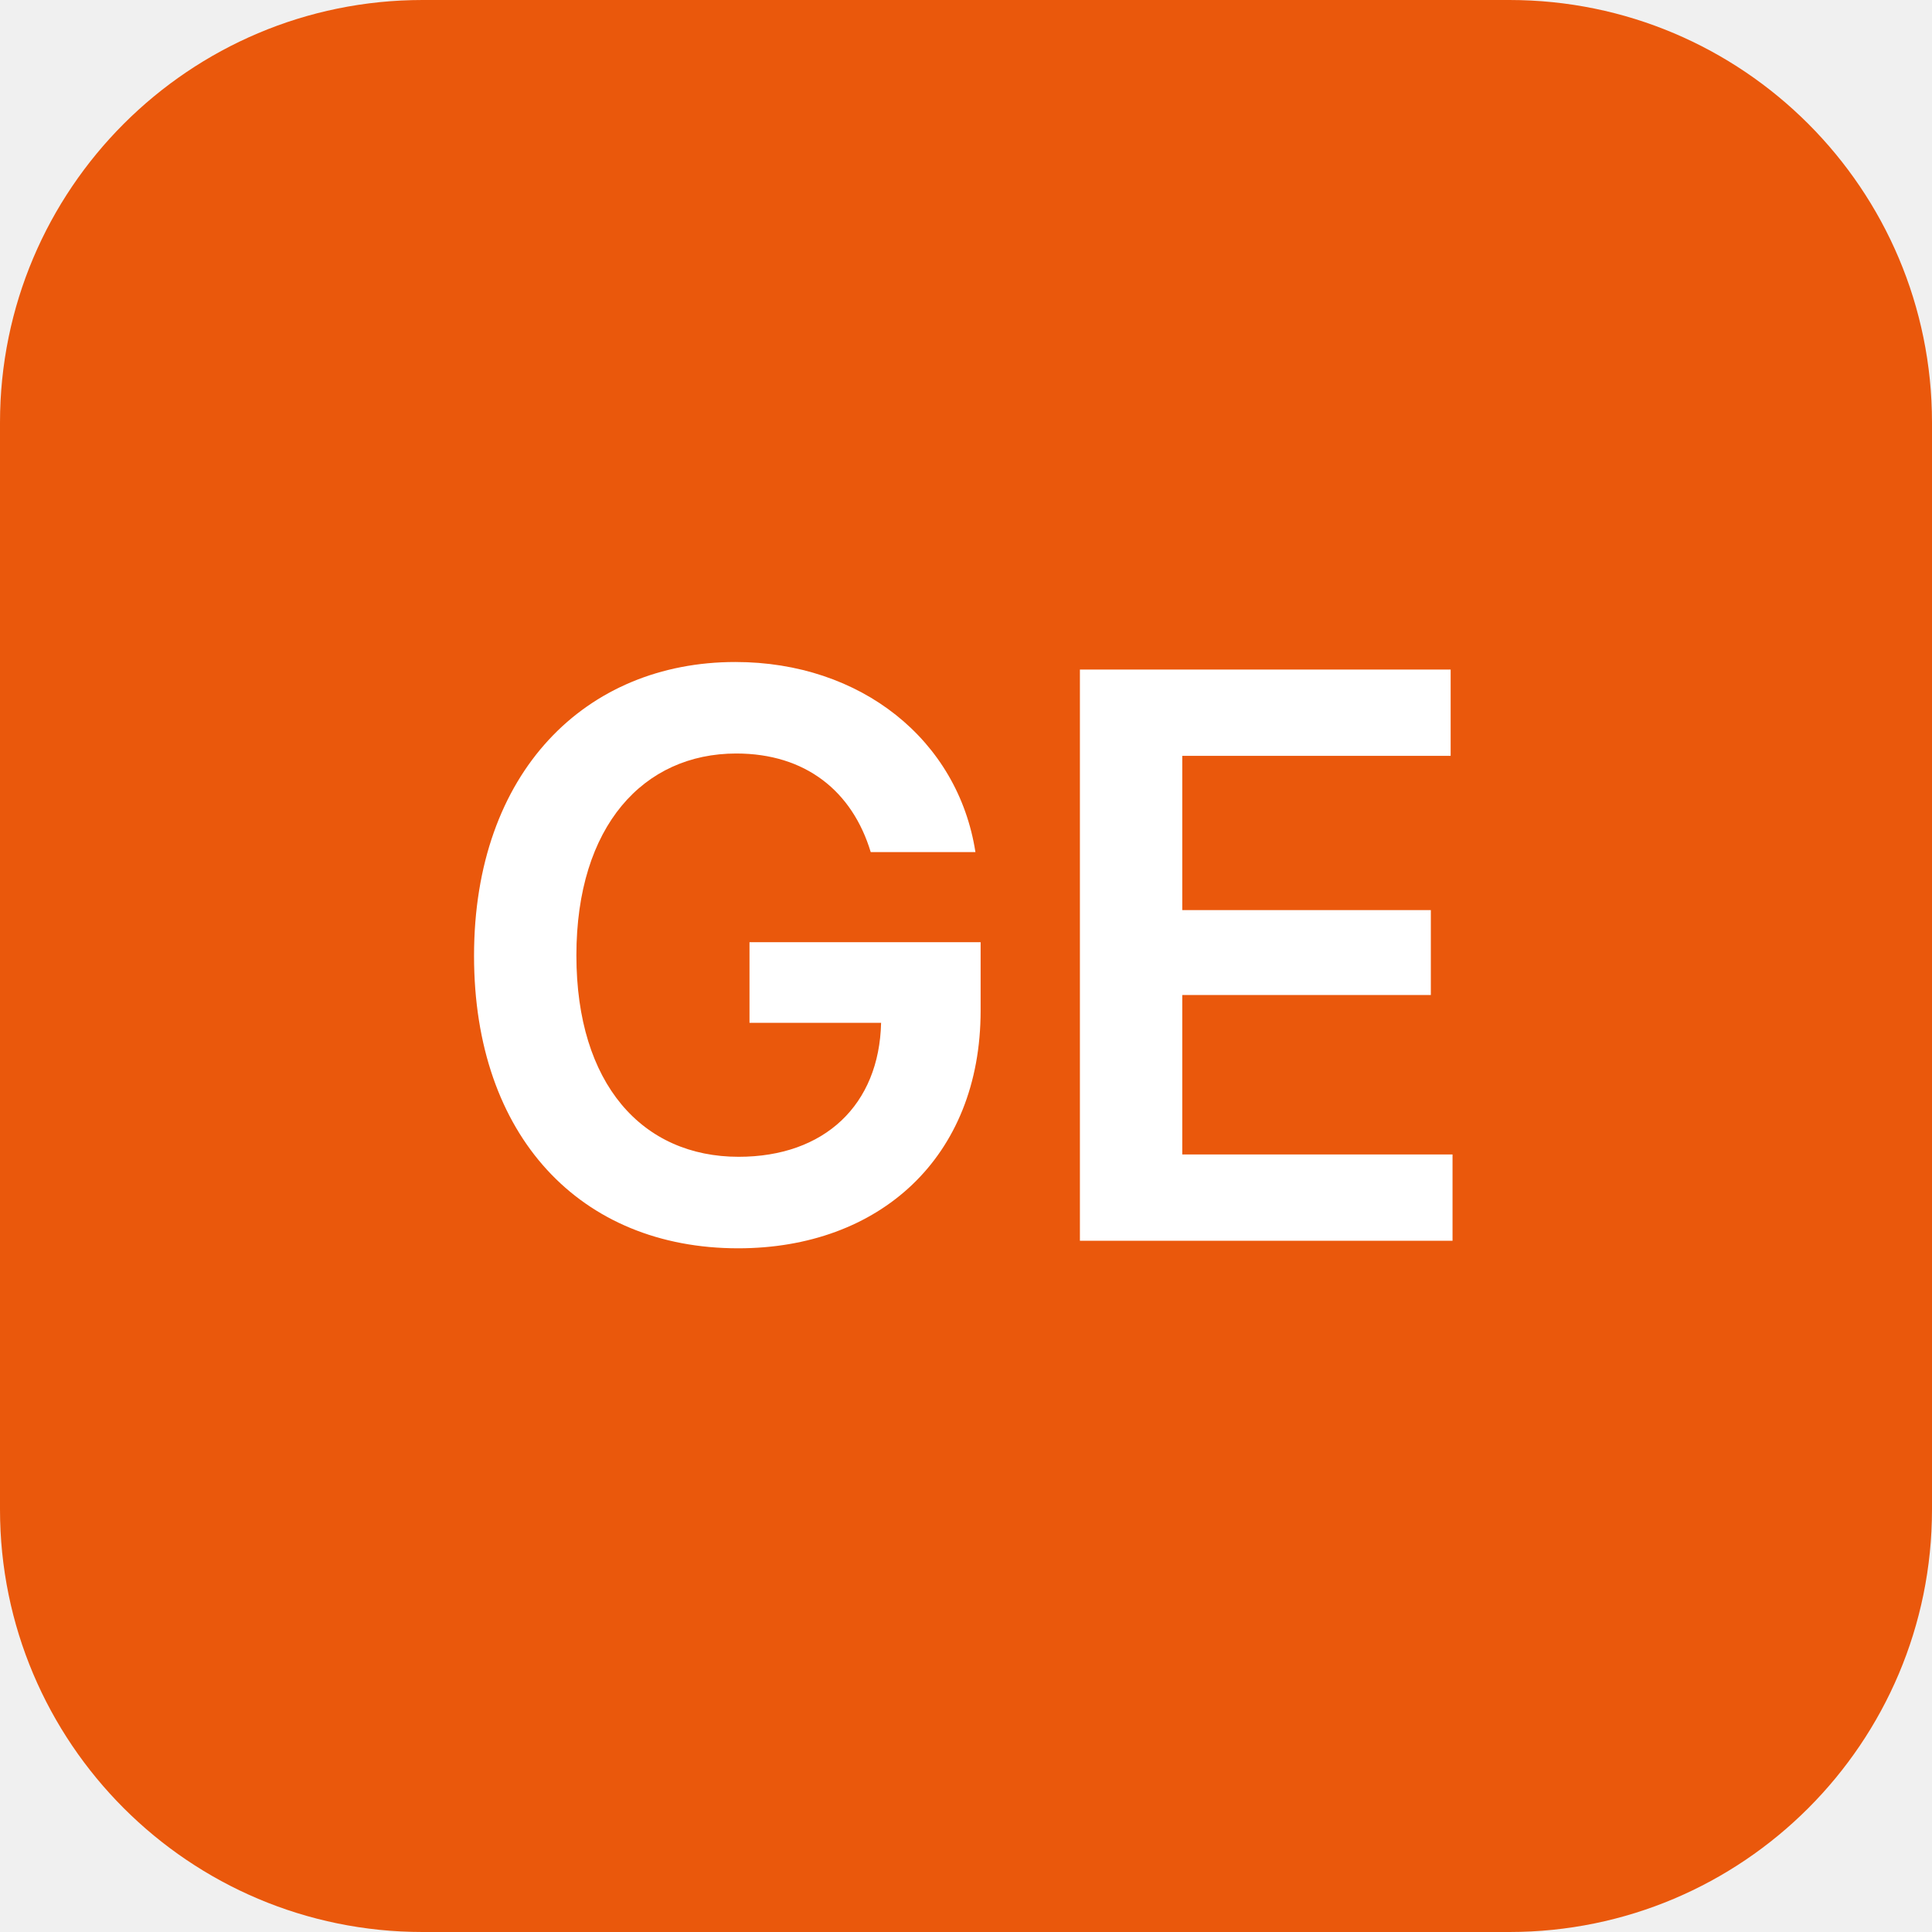
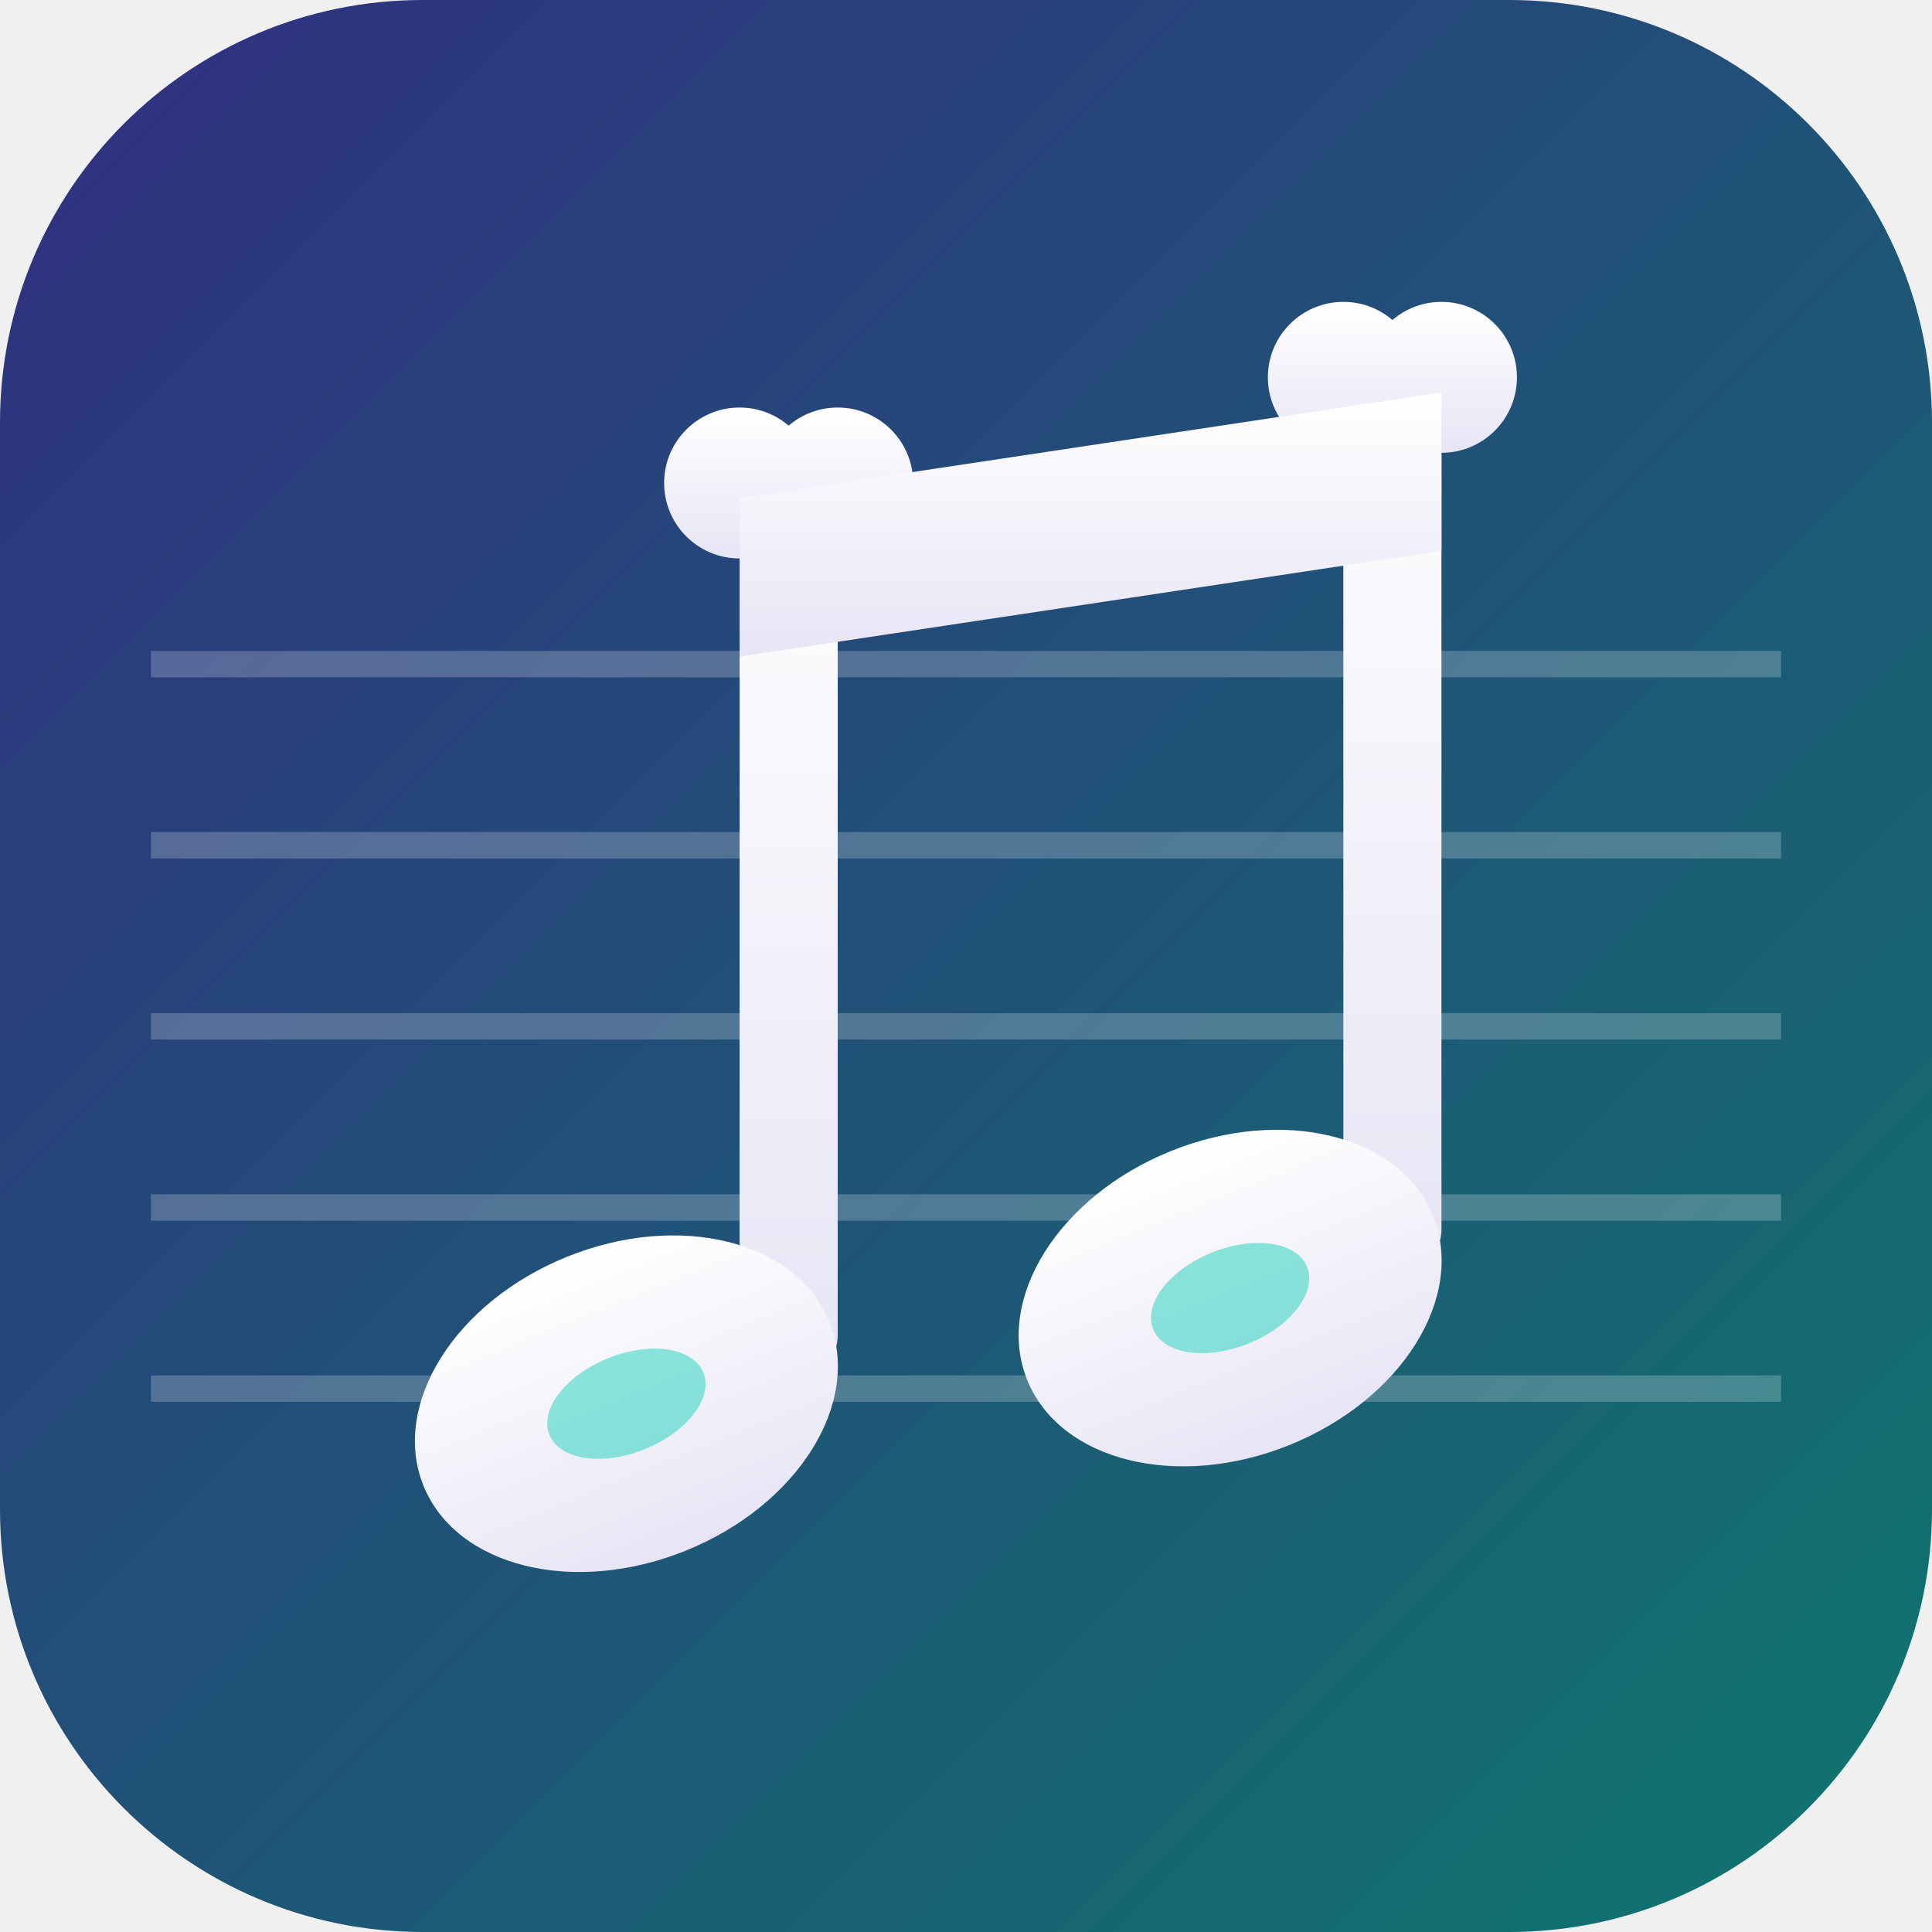
- <svg xmlns="http://www.w3.org/2000/svg" viewBox="0 0 64 64">
-   <rect width="64" height="64" rx="14" fill="#ea580c" />
-   <text x="32" y="32" dy="0.35em" text-anchor="middle" font-family="ui-sans-serif, system-ui, -apple-system, sans-serif" font-size="26" font-weight="600" fill="#ffffff">GE</text>
+ <svg xmlns="http://www.w3.org/2000/svg" viewBox="0 0 512 512">
+   <defs>
+     <linearGradient id="bg" x1="0" y1="0" x2="1" y2="1">
+       <stop offset="0" stop-color="#312e81" />
+       <stop offset="1" stop-color="#0f766e" />
+     </linearGradient>
+     <linearGradient id="bone" x1="0" y1="0" x2="0" y2="1">
+       <stop offset="0" stop-color="#ffffff" />
+       <stop offset="1" stop-color="#e7e5f5" />
+     </linearGradient>
+   </defs>
+   <rect width="512" height="512" rx="112" fill="url(#bg)" />
+   <g stroke="#ffffff" stroke-opacity=".22" stroke-width="7">
+     <line x1="40" y1="176" x2="472" y2="176" />
+     <line x1="40" y1="224" x2="472" y2="224" />
+     <line x1="40" y1="272" x2="472" y2="272" />
+     <line x1="40" y1="320" x2="472" y2="320" />
+     <line x1="40" y1="368" x2="472" y2="368" />
+   </g>
+   <g fill="url(#bone)">
+     <rect x="196" y="128" width="26" height="236" rx="10" />
+     <circle cx="196" cy="128" r="20" />
+     <circle cx="222" cy="128" r="20" />
+     <rect x="356" y="100" width="26" height="236" rx="10" />
+     <circle cx="356" cy="100" r="20" />
+     <circle cx="382" cy="100" r="20" />
+     <path d="M196 132 L382 104 L382 146 L196 174 Z" />
+     <ellipse cx="166" cy="372" rx="58" ry="42" transform="rotate(-22 166 372)" />
+     <ellipse cx="326" cy="344" rx="58" ry="42" transform="rotate(-22 326 344)" />
+   </g>
+   <ellipse cx="166" cy="372" rx="22" ry="13" transform="rotate(-22 166 372)" fill="#2dd4bf" opacity=".55" />
+   <ellipse cx="326" cy="344" rx="22" ry="13" transform="rotate(-22 326 344)" fill="#2dd4bf" opacity=".55" />
</svg>
